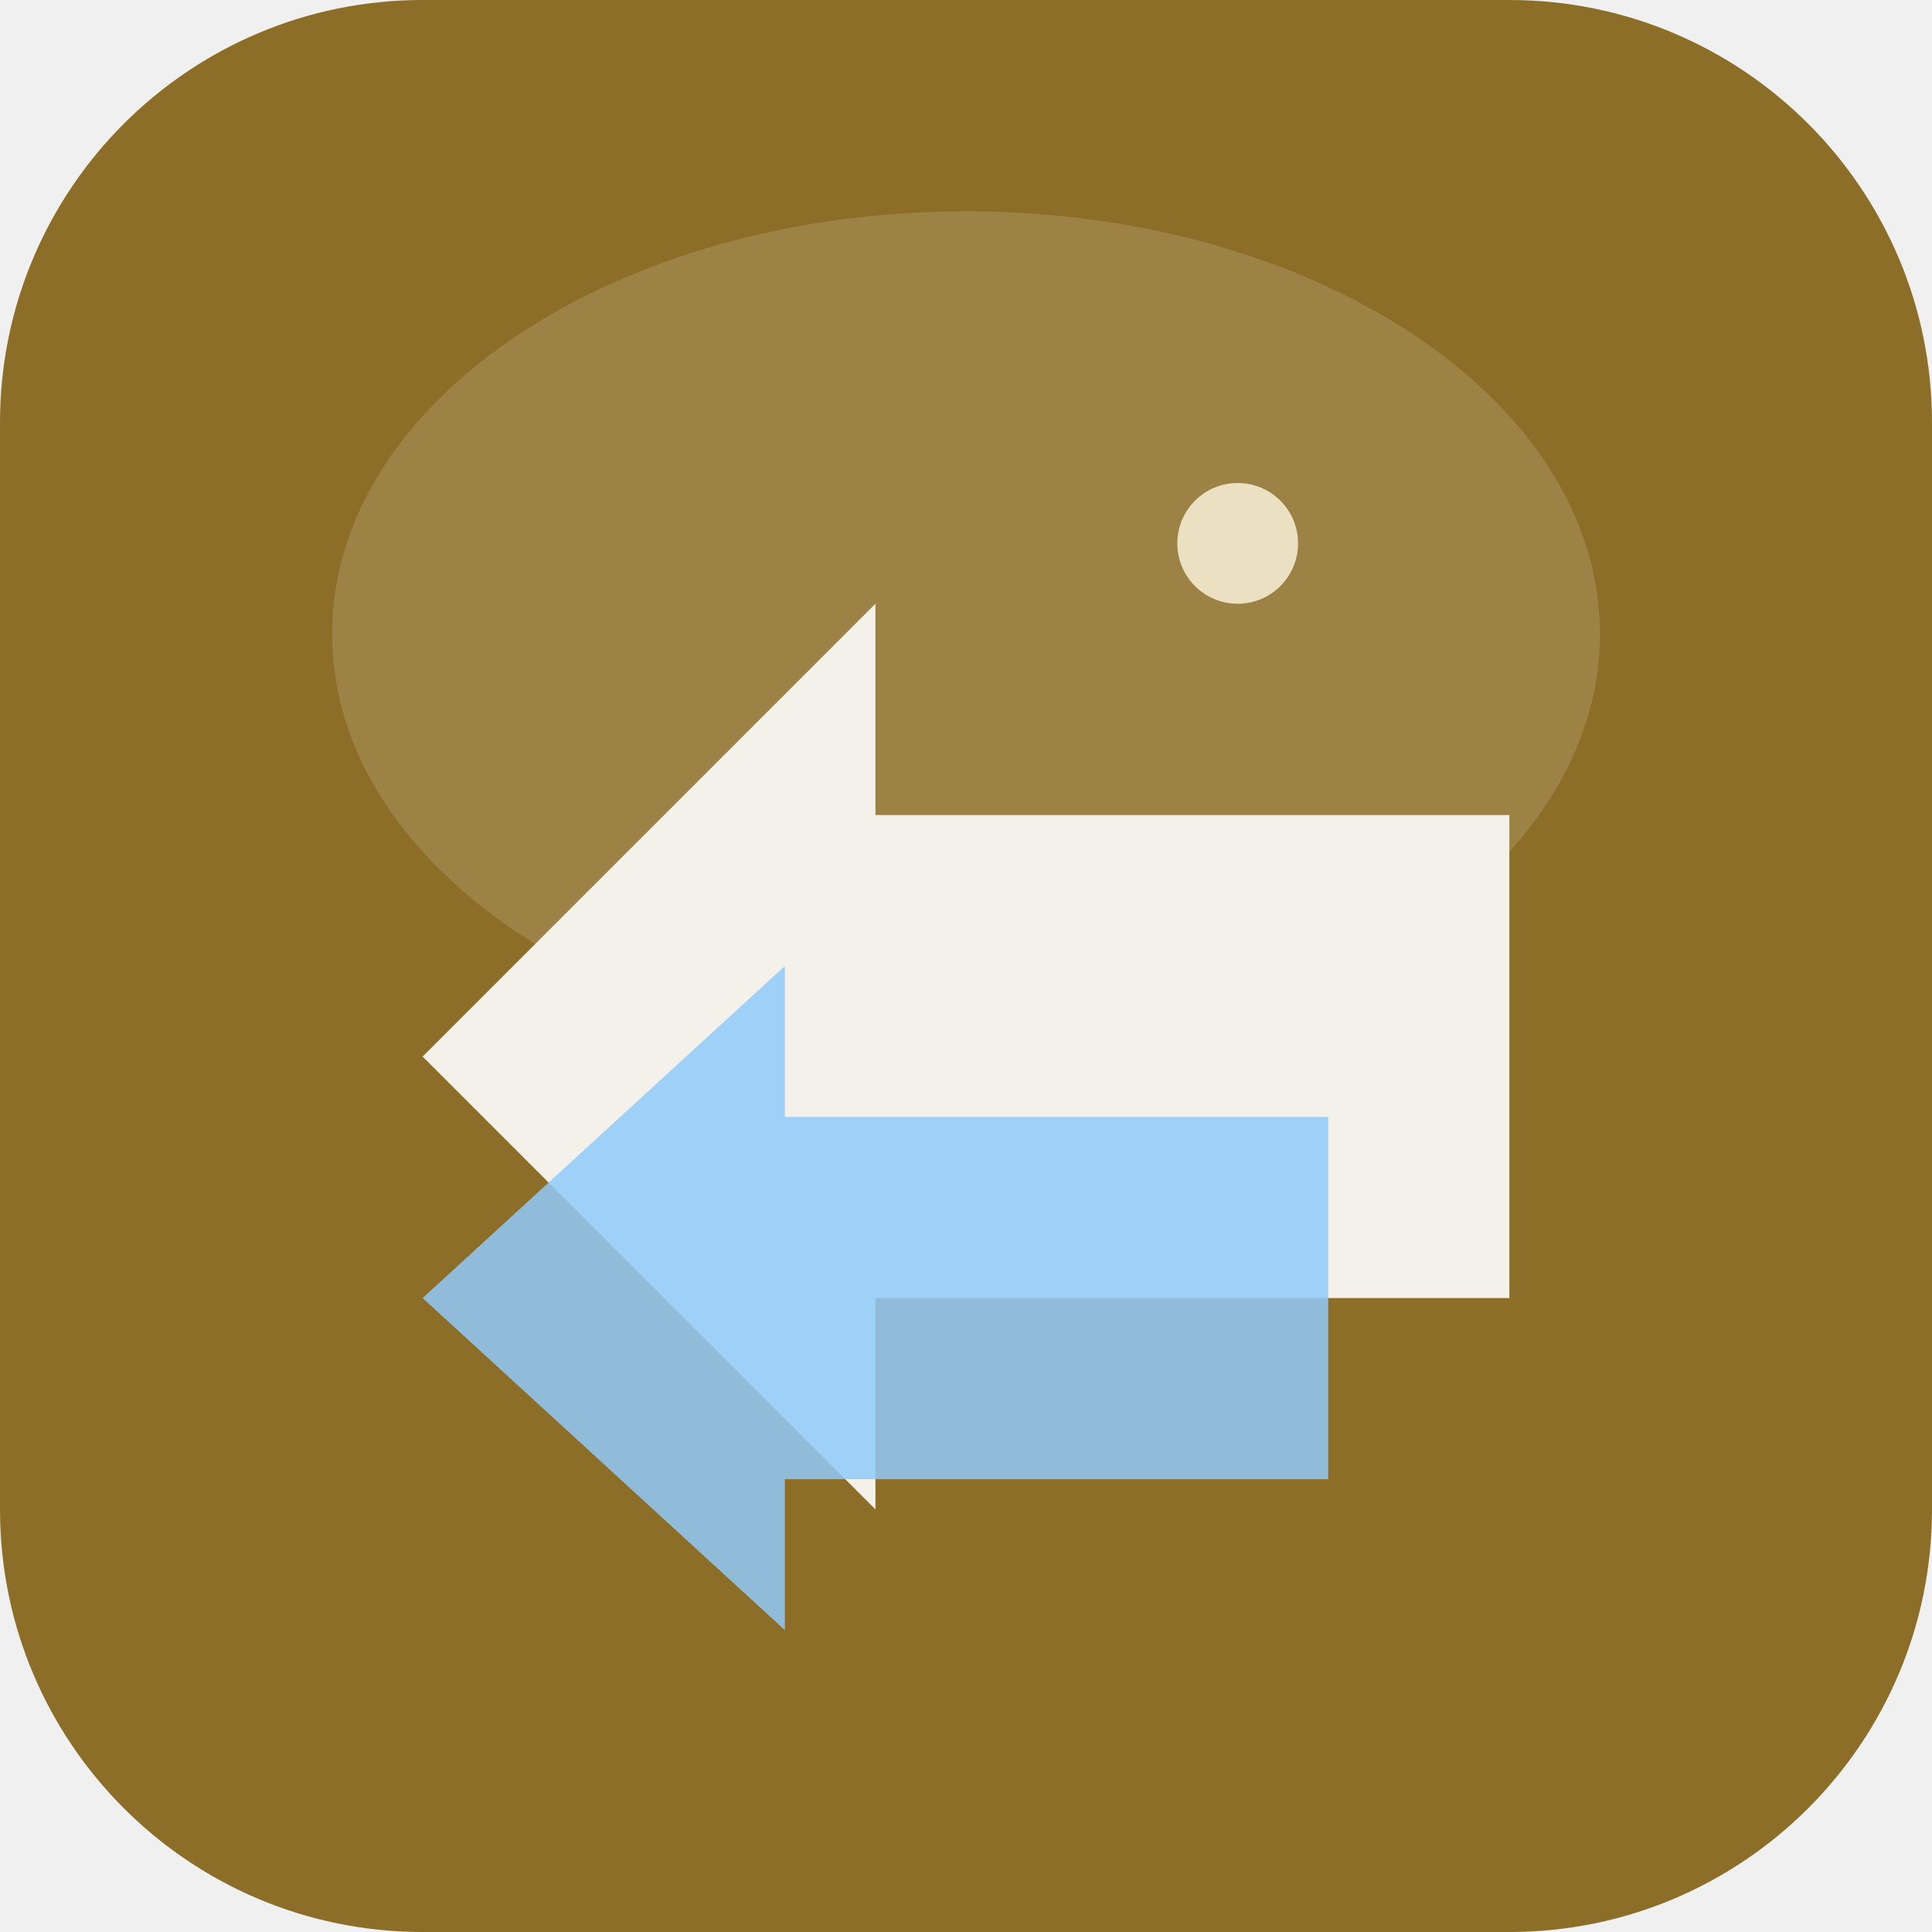
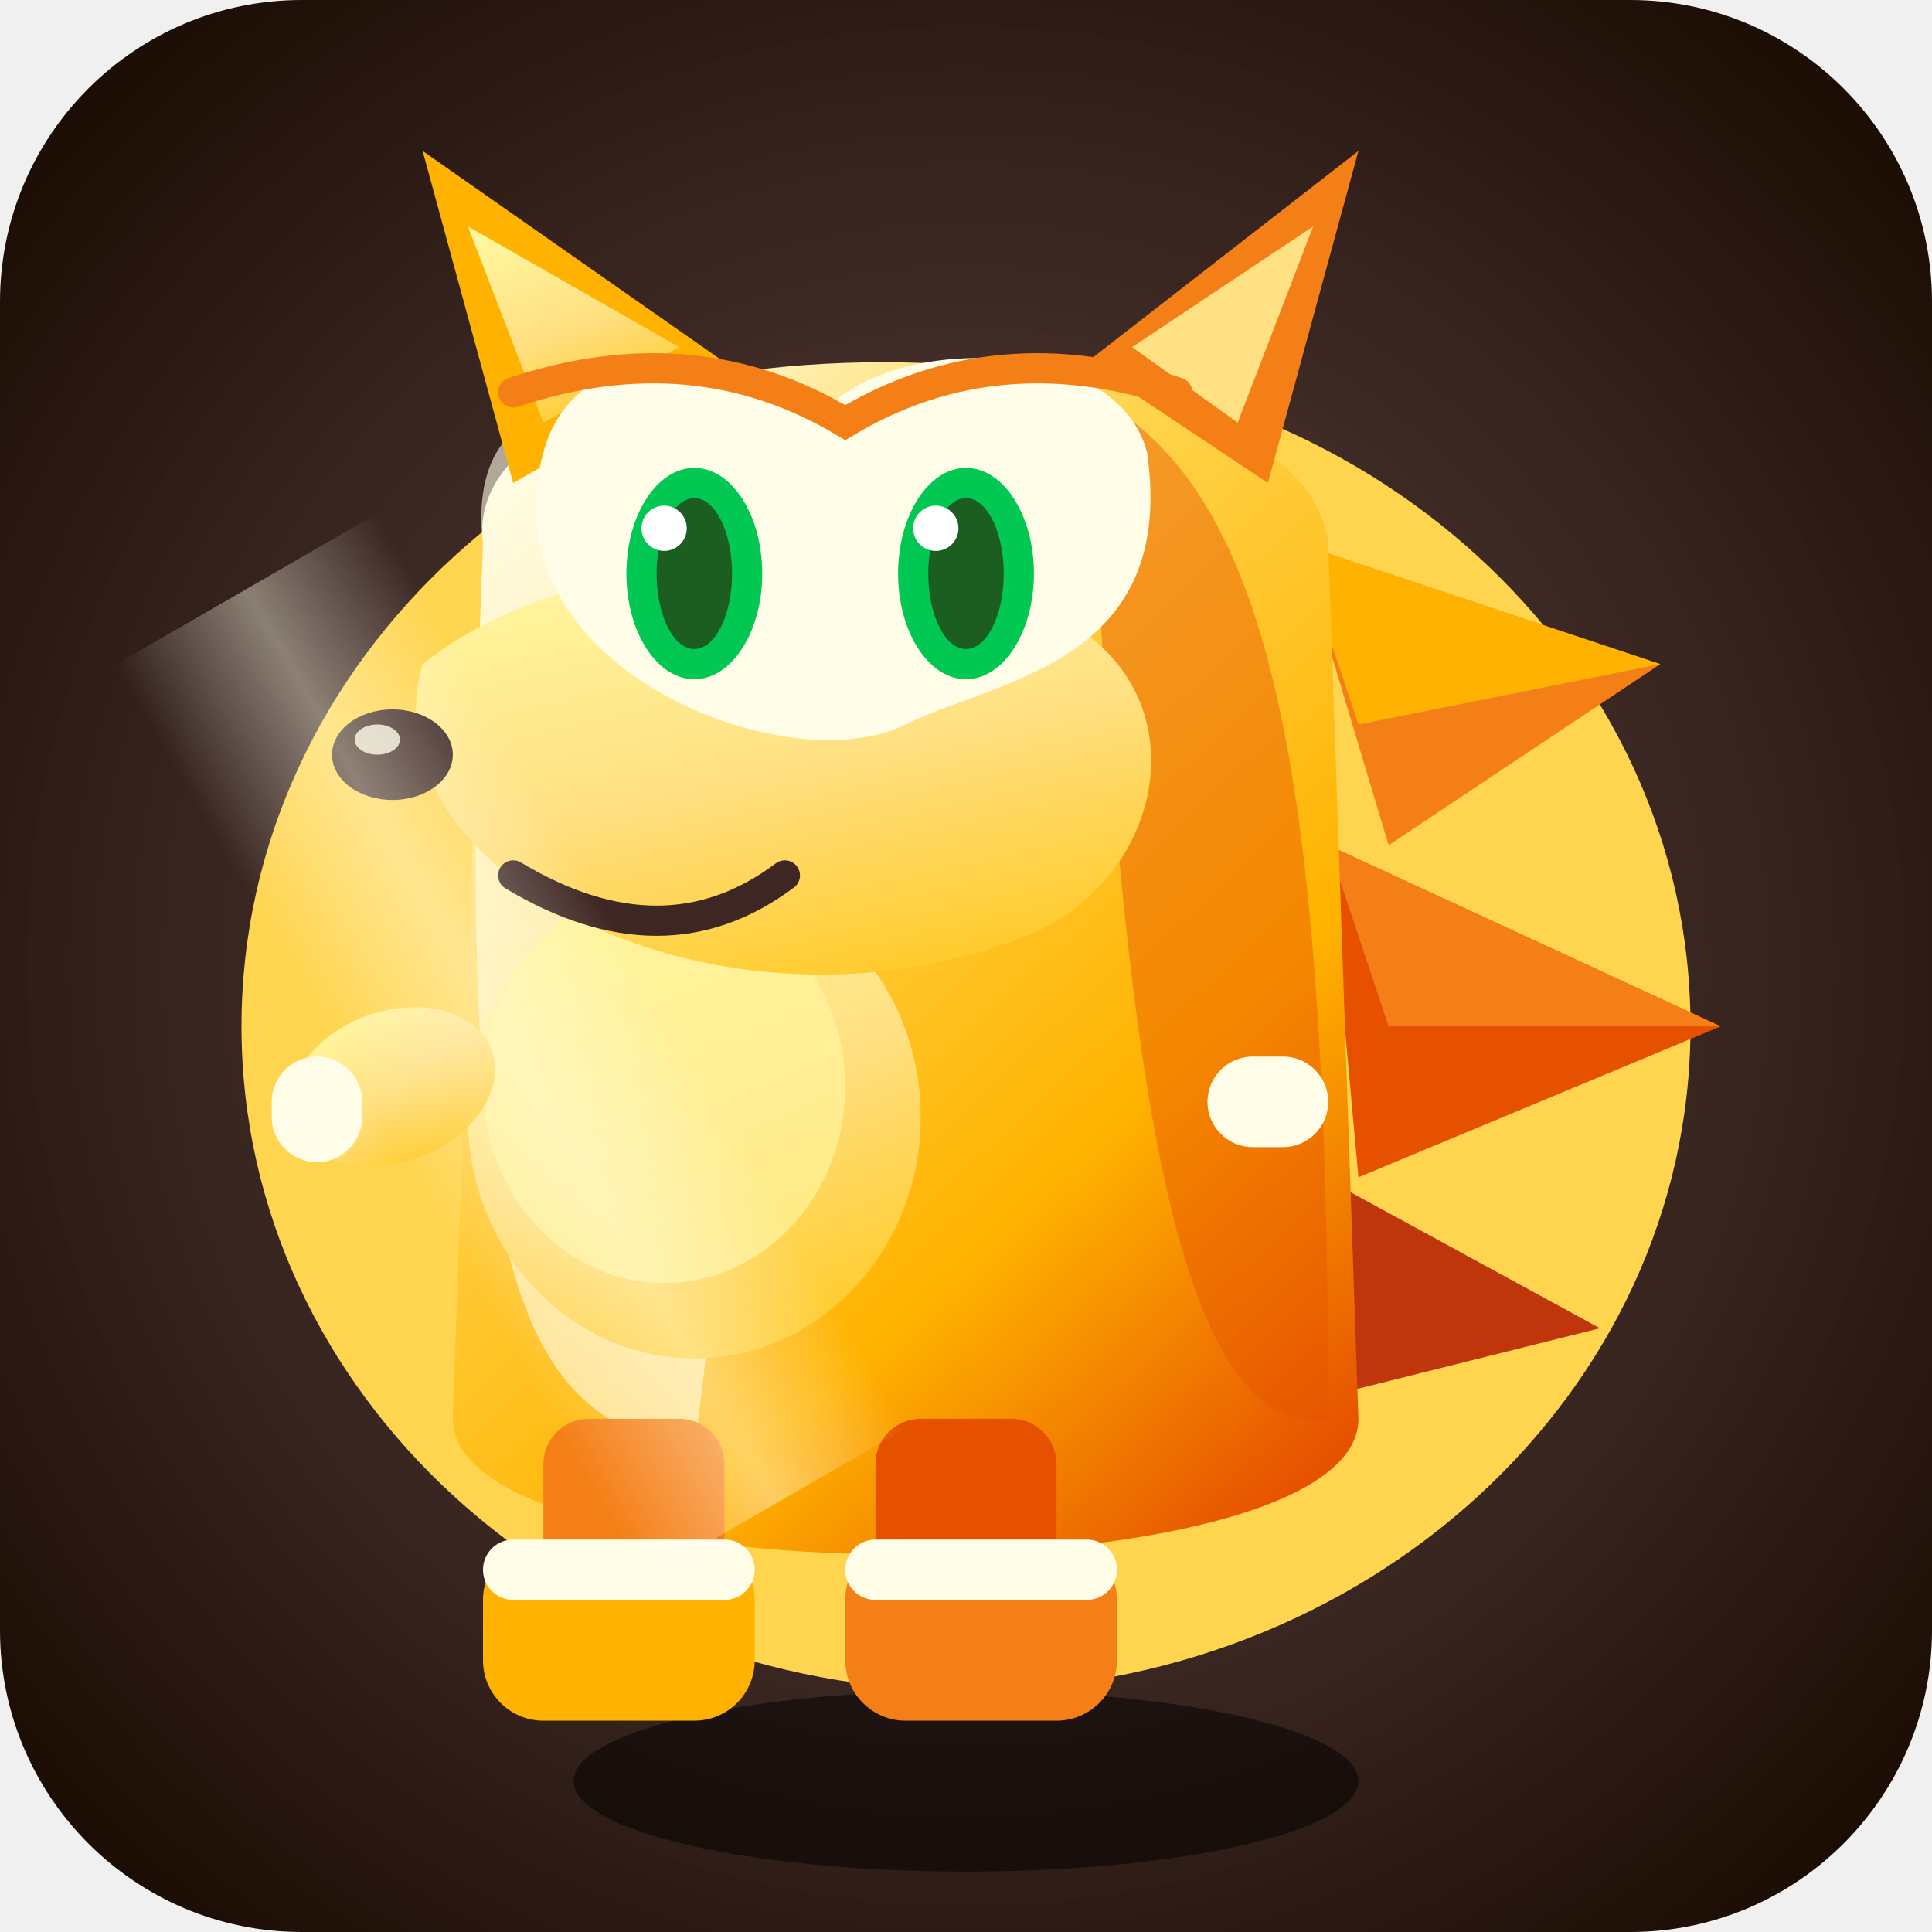
<svg xmlns="http://www.w3.org/2000/svg" viewBox="0 0 128 128" fill="none" aria-hidden="true">
+   <defs>
+     <radialGradient id="goldBg" cx="50%" cy="50%" r="65%">
+       <stop offset="0%" stop-color="#8D6E63" stop-opacity="0.4" />
+       <stop offset="40%" stop-color="#3E2723" stop-opacity="0.95" />
+       <stop offset="100%" stop-color="#1A0C03" />
+     </radialGradient>
+     <linearGradient id="goldBody" x1="15%" y1="0%" x2="85%" y2="100%">
+       <stop offset="0%" stop-color="#FFFDE7" />
+       <stop offset="30%" stop-color="#FFD54F" />
+       <stop offset="70%" stop-color="#FFB300" />
+       <stop offset="100%" stop-color="#E65100" />
+     </linearGradient>
+     <linearGradient id="goldSkin" x1="30%" y1="0%" x2="70%" y2="100%">
+       <stop offset="0%" stop-color="#FFF59D" />
+       <stop offset="50%" stop-color="#FFE082" />
+       <stop offset="100%" stop-color="#FFCA28" />
+     </linearGradient>
+     <linearGradient id="goldShimmerGrad" x1="0%" y1="0%" x2="100%" y2="0%">
+       <stop offset="0%" stop-color="#FFFFFF" stop-opacity="0" />
+       <stop offset="50%" stop-color="#FFFDE7" stop-opacity="0.6" />
+       <stop offset="100%" stop-color="#FFFFFF" stop-opacity="0" />
+     </linearGradient>
+   </defs>
  <style>
-     .el { transform-box: fill-box; transform-origin: center; }
-     .bob { animation: bob 2.8s ease-in-out infinite; }
-     .sway { animation: sway 3.2s ease-in-out infinite; }
-     .sway-slow { animation: sway 4.4s ease-in-out infinite; }
-     .pulse { animation: pulse 2.4s ease-in-out infinite; }
-     .spin { animation: spin 12s linear infinite; }
-     .spin-rev { animation: spin 16s linear infinite reverse; }
-     .dash { animation: dash 1.6s ease-in-out infinite; }
-     .wag { animation: wag 1.1s ease-in-out infinite; }
-     .wag-opp { animation: wag 1.1s ease-in-out infinite reverse; }
-     .twitch { animation: twitch 2.6s ease-in-out infinite; }
-     .twitch-d { animation: twitch 2.6s ease-in-out infinite; animation-delay: .18s; }
-     .flicker { animation: flicker 1.4s ease-in-out infinite; }
-     .wave { animation: wave 2.2s ease-in-out infinite; }
-     .floaty { animation: floaty 3.6s ease-in-out infinite; }
-     .blink { animation: blink 3.8s steps(1, end) infinite; }
-     .spark { animation: spark 2s ease-in-out infinite; }
-     .flash { animation: flash 2.8s ease-in-out infinite; }
-     .swim { animation: swim 2.4s ease-in-out infinite; }
-     .drip { animation: drip 2.6s ease-in-out infinite; }
-     .halo { opacity: .14; animation: halo 2.8s ease-in-out infinite; pointer-events: none; }
-     @keyframes halo { 0%,100% { opacity: .14; } 50% { opacity: .32; } }
-     @keyframes bob { 0%,100% { transform: translateY(0); } 50% { transform: translateY(-3px); } }
-     @keyframes sway { 0%,100% { transform: rotate(-3deg); } 50% { transform: rotate(3deg); } }
-     @keyframes pulse { 0%,100% { transform: scale(1); opacity: 1; } 50% { transform: scale(1.08); opacity: .85; } }
-     @keyframes spin { to { transform: rotate(360deg); } }
-     @keyframes dash { 0%,100% { transform: translateX(-3px); } 50% { transform: translateX(4px); } }
-     @keyframes wag { 0%,100% { transform: rotate(-10deg); } 50% { transform: rotate(10deg); } }
-     @keyframes twitch { 0%,86%,100% { transform: rotate(0); } 90% { transform: rotate(-8deg); } 94% { transform: rotate(6deg); } }
-     @keyframes flicker { 0%,100% { transform: scaleY(1) translateY(0); } 40% { transform: scaleY(1.08) translateY(-2px); } 70% { transform: scaleY(.96) translateY(1px); } }
-     @keyframes wave { 0%,100% { transform: translateX(0); } 50% { transform: translateX(4px); } }
-     @keyframes floaty { 0%,100% { transform: translateY(0); } 50% { transform: translateY(-5px); } }
-     @keyframes blink { 0%,92%,100% { transform: scaleY(1); } 94%,96% { transform: scaleY(.12); } }
-     @keyframes spark { 0%,100% { transform: scale(1); opacity: 1; } 50% { transform: scale(1.25); opacity: .7; } }
-     @keyframes flash { 0%,72%,100% { opacity: 1; } 78% { opacity: .35; } 84% { opacity: 1; } }
-     @keyframes swim { 0%,100% { transform: translateY(0) rotate(-2deg); } 50% { transform: translateY(-3px) rotate(2deg); } }
-     @keyframes drip { 0%,100% { transform: translateY(0) scaleY(1); } 50% { transform: translateY(4px) scaleY(1.04); } }
-     @media (prefers-reduced-motion: reduce) {
-       .el, .halo { animation: none !important; }
-     }
- </style>
-   <rect width="128" height="128" rx="28" fill="#8D6E28" />
-   <ellipse class="halo" cx="64" cy="42" rx="42" ry="28" fill="#ffffff" />
-   <g class="el dash">
-     <path d="M28 70 L58 40 L58 54 L100 54 L100 86 L58 86 L58 100 Z" fill="#F4F0EA" />
-     <path d="M28 86 L52 64 L52 74 L88 74 L88 98 L52 98 L52 108 Z" fill="#90CAF9" opacity="0.85" />
+     .el{transform-box:fill-box;transform-origin:center}
+     .bob{animation:bob 2.8s ease-in-out infinite}
+     .blink{animation:blink 3.8s steps(1,end) infinite}
+     .shimmer{animation:shimmer 2.5s ease-in-out infinite}
+     .glow{animation:glow 3s ease-in-out infinite}
+     @keyframes bob{0%,100%{transform:translateY(0)}50%{transform:translateY(-3px)}}
+     @keyframes blink{0%,92%,100%{transform:scaleY(1)}95%,98%{transform:scaleY(.1)}}
+     @keyframes shimmer{0%{transform:translateX(-100%)}100%{transform:translateX(100%)}}
+     @keyframes glow{0%,100%{opacity:.3}50%{opacity:.6}}
+     @media(prefers-reduced-motion:reduce){.el{animation:none!important}}
+   </style>
+   <rect width="128" height="128" rx="20" fill="url(#goldBg)" />
+   <ellipse class="glow" cx="64" cy="68" rx="48" ry="44" fill="#FFD54F" />
+   <g class="el bob">
+     <ellipse cx="64" cy="118" rx="26" ry="6" fill="#000000" opacity="0.5" />
+     <path d="M 86 36 L 110 44 L 92 56 Z" fill="#F57F17" />
+     <path d="M 86 36 L 110 44 L 90 48 Z" fill="#FFB300" />
+     <path d="M 88 56 L 114 68 L 90 78 Z" fill="#E65100" />
+     <path d="M 88 56 L 114 68 L 92 68 Z" fill="#F57F17" />
+     <path d="M 84 76 L 106 88 L 82 94 Z" fill="#BF360C" />
+     <path d="M 32 36 C 30 20, 86 20, 88 36 L 90 94 C 90 106, 30 106, 30 94 Z" fill="url(#goldBody)" />
+     <path d="M 32 36 C 30 20, 56 22, 46 96 C 34 94, 30 84, 32 36 Z" fill="#FFFDE7" opacity="0.6" />
+     <path d="M 72 26 C 84 32, 88 50, 88 94 C 76 96, 74 60, 72 26 Z" fill="#E65100" opacity="0.45" />
+     <path d="M 34 32 L 28 10 L 48 24 Z" fill="#FFB300" />
+     <path d="M 36 28 L 31 15 L 45 23 Z" fill="url(#goldSkin)" />
+     <path d="M 72 24 L 90 10 L 84 32 Z" fill="#F57F17" />
+     <path d="M 75 23 L 87 15 L 82 28 Z" fill="#FFE082" />
+     <ellipse cx="46" cy="74" rx="15" ry="16" fill="url(#goldSkin)" />
+     <ellipse cx="44" cy="72" rx="12" ry="13" fill="#FFF59D" opacity="0.7" />
+     <path d="M 28 44 C 24 58, 48 70, 68 62 C 78 58, 80 44, 68 40 C 56 36, 38 36, 28 44 Z" fill="url(#goldSkin)" />
+     <ellipse cx="26" cy="50" rx="4" ry="3" fill="#3E2723" />
+     <ellipse cx="25" cy="49" rx="1.5" ry="1" fill="#FFFDE7" opacity="0.8" />
+     <path d="M 34 58 Q 44 64 52 58" stroke="#3E2723" stroke-width="2" stroke-linecap="round" fill="none" />
+     <path d="M 36 30 C 32 44, 52 52, 60 48 C 66 45, 78 44, 76 30 C 74 22, 58 22, 54 28 C 50 22, 38 22, 36 30 Z" fill="#FFFDE7" />
+     <g class="el blink">
+       <ellipse cx="46" cy="38" rx="4.5" ry="7" fill="#00C853" />
+       <ellipse cx="46" cy="38" rx="2.5" ry="5" fill="#1B5E20" />
+       <circle cx="44" cy="35" r="1.5" fill="#FFFFFF" />
+       <ellipse cx="64" cy="38" rx="4.5" ry="7" fill="#00C853" />
+       <ellipse cx="64" cy="38" rx="2.5" ry="5" fill="#1B5E20" />
+       <circle cx="62" cy="35" r="1.5" fill="#FFFFFF" />
+     </g>
+     <path d="M 34 26 Q 46 22 56 28 Q 66 22 78 26" stroke="#F57F17" stroke-width="2" fill="none" stroke-linecap="round" />
+     <ellipse cx="26" cy="72" rx="7" ry="5" transform="rotate(-20 26 72)" fill="url(#goldSkin)" />
+     <rect x="18" y="70" width="6" height="7" rx="3" fill="#FFFDE7" />
+     <rect x="80" y="70" width="8" height="6" rx="3" fill="#FFFDE7" />
+     <rect x="36" y="94" width="12" height="12" rx="3" fill="#F57F17" />
+     <rect x="32" y="102" width="18" height="12" rx="4" fill="#FFB300" />
+     <rect x="32" y="102" width="18" height="4" rx="2" fill="#FFFDE7" />
+     <rect x="58" y="94" width="12" height="12" rx="3" fill="#E65100" />
+     <rect x="56" y="102" width="18" height="12" rx="4" fill="#F57F17" />
+     <rect x="56" y="102" width="18" height="4" rx="2" fill="#FFFDE7" />
+     <rect class="shimmer" x="20" y="30" width="20" height="70" fill="url(#goldShimmerGrad)" transform="rotate(-30 40 60)" opacity="0.7" />
  </g>
-   <circle cx="82" cy="36" r="4" fill="#FFF8E1" opacity=".8">
-     <animate attributeName="opacity" values=".8;.2;.8" dur="1.8s" repeatCount="indefinite" />
-   </circle>
</svg>
